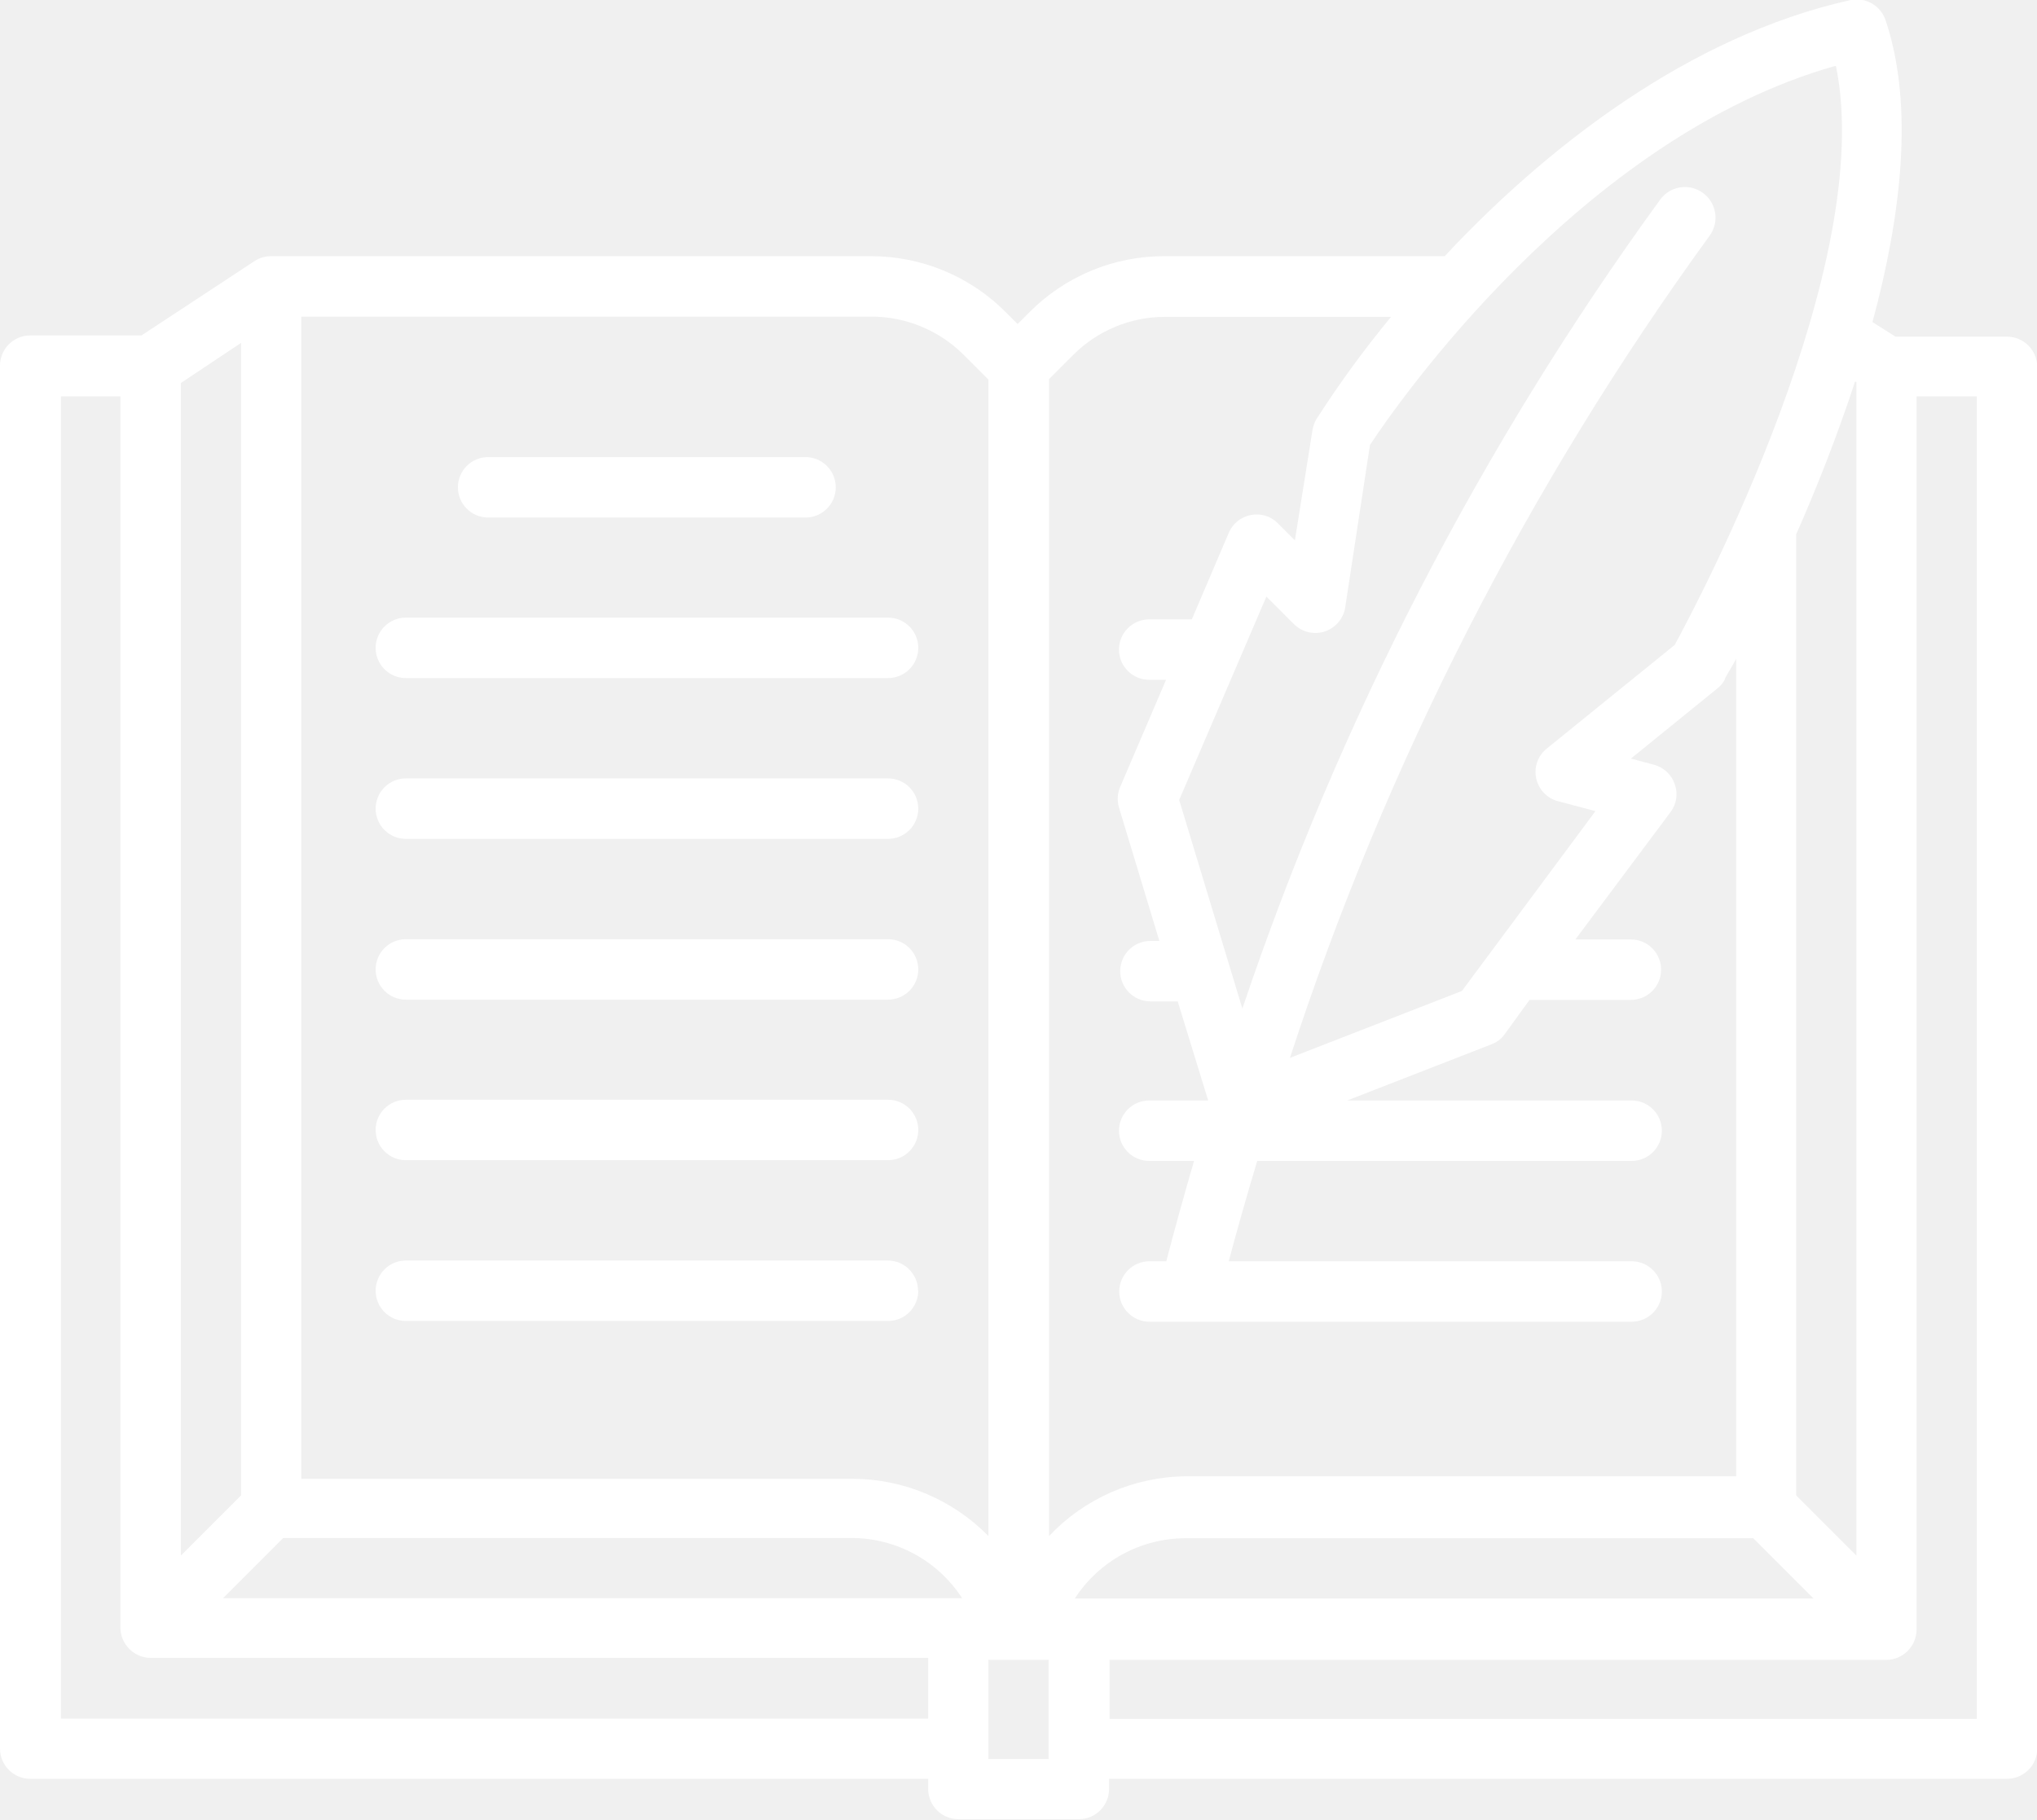
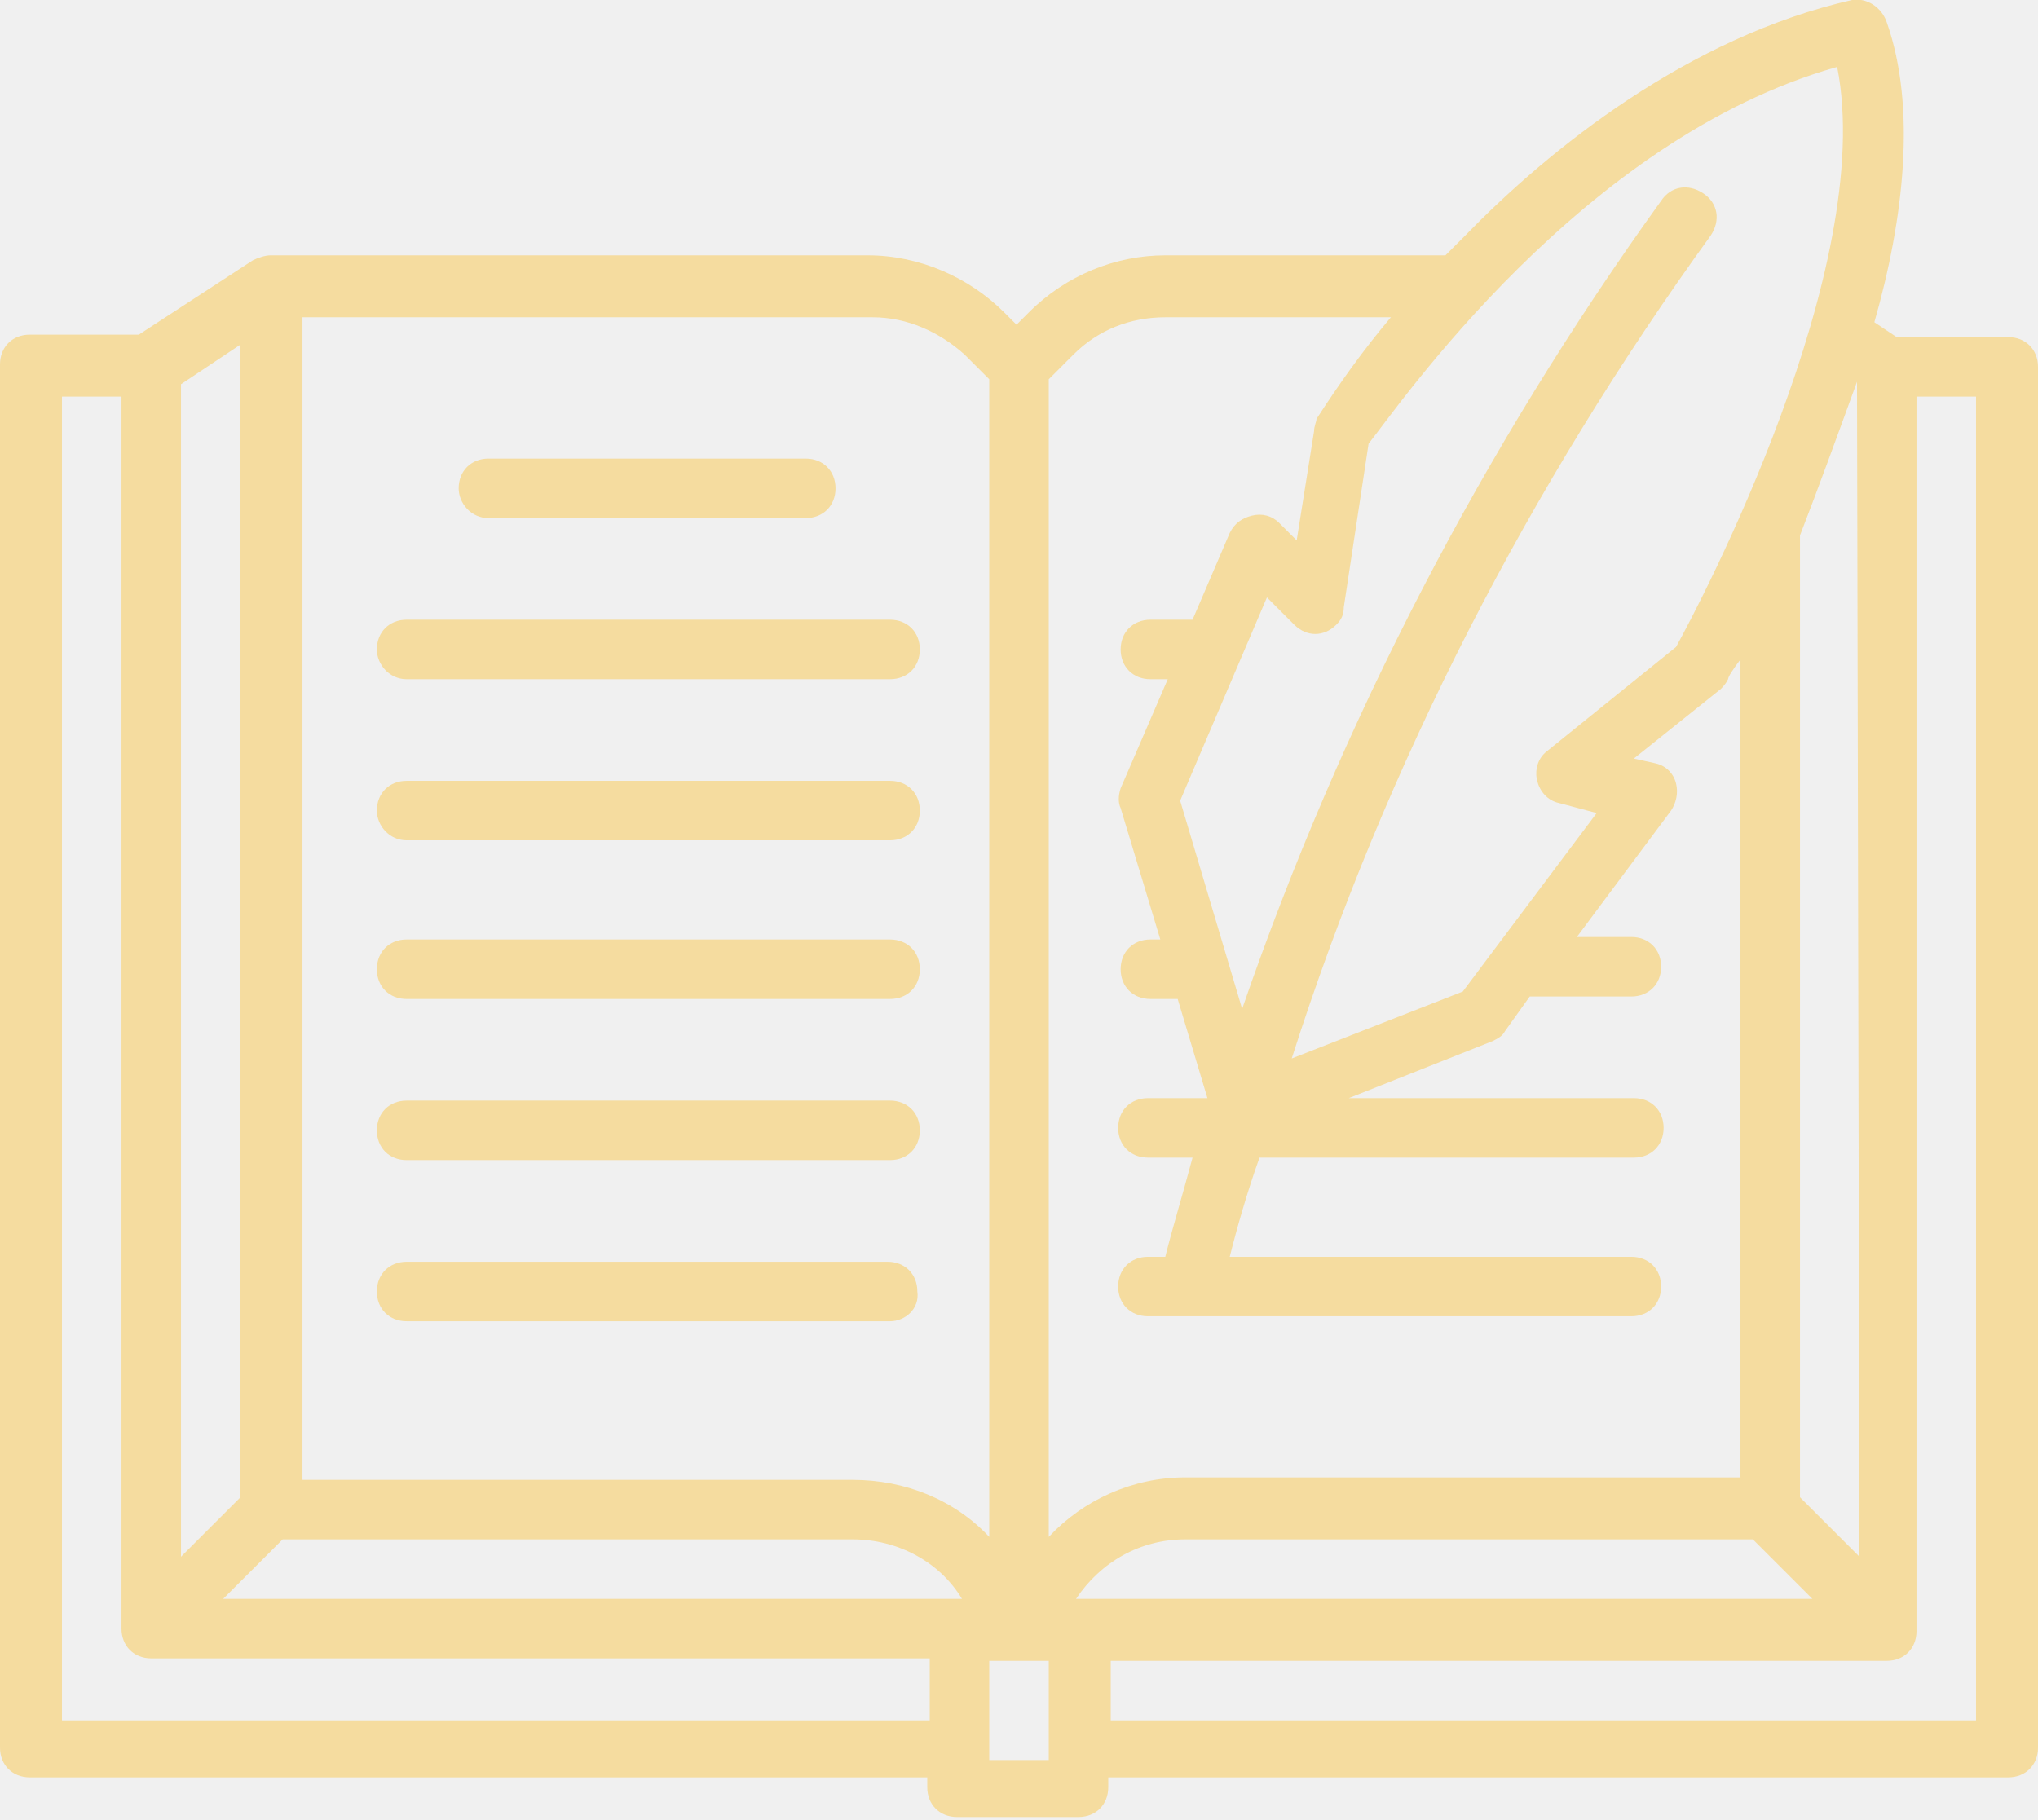
- <svg xmlns="http://www.w3.org/2000/svg" id="Layer_1" data-name="Layer 1" viewBox="0 0 82.21 73.43">
-   <defs>
-     <style>.cls-1{fill:#fff;}</style>
-   </defs>
+ <svg xmlns="http://www.w3.org/2000/svg" version="1.1" id="Layer_1" x="0px" y="0px" viewBox="0 0 82.2 73.4" style="enable-background:new 0 0 82.2 73.4;" xml:space="preserve">
+   <style type="text/css">
+ 	.st0{fill:#F5DC9F;}
+ </style>
  <g id="b">
    <g id="c">
-       <path class="cls-1" d="M81,13.59h-4.5L75.57,13c1.15-4.25,1.69-8.69.54-12.15A1.23,1.23,0,0,0,74.69,0C68.06,1.48,62.54,6,59.08,9.53c-.27.27-.52.54-.77.81H47a7.65,7.65,0,0,0-5.45,2.26l-.48.48-.48-.48a7.67,7.67,0,0,0-5.45-2.26H10.94a1.22,1.22,0,0,0-.67.2l-4.56,3H1.22A1.22,1.22,0,0,0,0,14.8V70.58A1.22,1.22,0,0,0,1.22,71.8H37.46v.41a1.22,1.22,0,0,0,1.22,1.22h4.86a1.22,1.22,0,0,0,1.22-1.22V71.8H81a1.22,1.22,0,0,0,1.22-1.22V14.81A1.22,1.22,0,0,0,81,13.59Zm-6.14,1.82.06,0V62.79l-2.43-2.43V21.57c.8-1.81,1.64-3.92,2.37-6.15ZM74.1,2.68c1.63,8.05-5.54,21.56-6.51,23.35l-5.17,4.19a1.2,1.2,0,0,0-.42,1.2,1.21,1.21,0,0,0,.88.92l1.51.4L59,40l-6.94,2.7A119.61,119.61,0,0,1,69,9.51a1.22,1.22,0,0,0-2-1.45A121.55,121.55,0,0,0,50.14,40.71l-2.55-8.42,3.52-8.21,1.11,1.11a1.22,1.22,0,0,0,2.07-.67l1-6.56c1.06-1.61,8.52-12.4,18.78-15.3ZM12.16,12.78h23a5.27,5.27,0,0,1,3.73,1.54l1,1V62a7.71,7.71,0,0,0-5.5-2.31H12.16ZM7.3,15.46l2.43-1.62V60.36L7.3,62.79ZM37.46,69.37h-35V16H4.86v49.7a1.23,1.23,0,0,0,1.22,1.22H37.46ZM9,64.51l2.43-2.43H34.39a5.32,5.32,0,0,1,4.44,2.43ZM42.32,71H39.89V67h2.43Zm0-55.68,1-1A5.23,5.23,0,0,1,47,12.79h9.14a42.62,42.62,0,0,0-3,4.11,1.21,1.21,0,0,0-.17.46l-.71,4.45-.69-.69a1.19,1.19,0,0,0-1.09-.33,1.21,1.21,0,0,0-.89.72L48.1,25H46.38a1.22,1.22,0,0,0,0,2.44h.68l-1.88,4.39a1.25,1.25,0,0,0,0,.83l1.61,5.32h-.36a1.22,1.22,0,0,0,0,2.44h1.1l1.23,4H46.38a1.22,1.22,0,0,0,0,2.44h1.81c-.43,1.47-.8,2.82-1.12,4.05h-.68a1.22,1.22,0,0,0,0,2.44H65.85a1.22,1.22,0,0,0,0-2.44H49.59c.33-1.24.71-2.59,1.15-4.05H65.85a1.22,1.22,0,0,0,0-2.44H54.37l5.83-2.27a1.13,1.13,0,0,0,.53-.41l1-1.38h4.09a1.22,1.22,0,0,0,0-2.44H63.58l3.84-5.14a1.2,1.2,0,0,0,.17-1.13,1.22,1.22,0,0,0-.83-.78l-.94-.25,3.5-2.84a1.09,1.09,0,0,0,.29-.35c0-.08.21-.37.46-.84v33H47.84A7.68,7.68,0,0,0,42.34,62V15.31Zm1.06,49.2a5.32,5.32,0,0,1,4.44-2.43H70.76l2.43,2.43H43.38Zm36.4,4.86h-35V67H76.13a1.23,1.23,0,0,0,1.22-1.22V16h2.43V69.37Z" />
-       <path class="cls-1" d="M19.7,20.89H32.51a1.22,1.22,0,0,0,0-2.44H19.7a1.22,1.22,0,0,0,0,2.44Z" />
-       <path class="cls-1" d="M16.38,27.37H35.84a1.22,1.22,0,1,0,0-2.44H16.38a1.22,1.22,0,1,0,0,2.44Z" />
-       <path class="cls-1" d="M16.38,33.86H35.84a1.22,1.22,0,0,0,0-2.44H16.38a1.22,1.22,0,1,0,0,2.44Z" />
-       <path class="cls-1" d="M16.38,40.35H35.84a1.22,1.22,0,0,0,0-2.44H16.38a1.22,1.22,0,0,0,0,2.44Z" />
-       <path class="cls-1" d="M16.38,46.83H35.84a1.22,1.22,0,0,0,0-2.44H16.38a1.22,1.22,0,1,0,0,2.44Z" />
-       <path class="cls-1" d="M37.05,52.1a1.22,1.22,0,0,0-1.22-1.22H16.38a1.22,1.22,0,0,0,0,2.44H35.84a1.22,1.22,0,0,0,1.22-1.22Z" />
+       <path class="st0" d="M81,13.6h-4.5L75.6,13c1.2-4.2,1.7-8.7,0.5-12.1c-0.2-0.6-0.8-1-1.4-0.9c-6.6,1.5-12.2,6-15.6,9.5    c-0.3,0.3-0.5,0.5-0.8,0.8H47c-2,0-4,0.8-5.5,2.3l-0.5,0.5l-0.5-0.5c-1.4-1.4-3.4-2.3-5.5-2.3H10.9c-0.2,0-0.5,0.1-0.7,0.2l-4.6,3    H1.2c-0.7,0-1.2,0.5-1.2,1.2c0,0,0,0,0,0v55.8c0,0.7,0.5,1.2,1.2,1.2c0,0,0,0,0,0h36.2v0.4c0,0.7,0.5,1.2,1.2,1.2c0,0,0,0,0,0h4.9    c0.7,0,1.2-0.5,1.2-1.2l0,0v-0.4H81c0.7,0,1.2-0.5,1.2-1.2l0,0V14.8C82.2,14.1,81.7,13.6,81,13.6L81,13.6z M74.9,15.4L74.9,15.4    l0.1,47.4l-2.4-2.4V21.6C73.3,19.8,74.1,17.6,74.9,15.4L74.9,15.4z M74.1,2.7c1.6,8.1-5.5,21.6-6.5,23.4l-5.2,4.2    c-0.4,0.3-0.5,0.8-0.4,1.2c0.1,0.4,0.4,0.8,0.9,0.9l1.5,0.4L59,40l-6.9,2.7C55.9,30.8,61.7,19.6,69,9.5c0.4-0.6,0.3-1.3-0.3-1.7    S67.4,7.5,67,8.1l0,0c-7.2,10-12.9,21-16.9,32.6l-2.5-8.4l3.5-8.2l1.1,1.1c0.5,0.5,1.2,0.5,1.7,0c0.2-0.2,0.3-0.4,0.3-0.7l1-6.6    C56.4,16.4,63.8,5.6,74.1,2.7L74.1,2.7z M12.2,12.8h23c1.4,0,2.7,0.6,3.7,1.5l1,1V62c-1.4-1.5-3.4-2.3-5.5-2.3H12.2V12.8z     M7.3,15.5l2.4-1.6v46.5l-2.4,2.4V15.5z M37.5,69.4h-35V16h2.4v49.7c0,0.7,0.5,1.2,1.2,1.2h31.4V69.4z M9,64.5l2.4-2.4h23    c1.8,0,3.5,0.9,4.4,2.4H9z M42.3,71h-2.4v-4h2.4V71z M42.3,15.3l1-1c1-1,2.3-1.5,3.7-1.5h9.1c-1.1,1.3-2.1,2.7-3,4.1    C53.1,17,53,17.2,53,17.4l-0.7,4.4l-0.7-0.7c-0.3-0.3-0.7-0.4-1.1-0.3c-0.4,0.1-0.7,0.3-0.9,0.7L48.1,25h-1.7    c-0.7,0-1.2,0.5-1.2,1.2c0,0.7,0.5,1.2,1.2,1.2h0.7l-1.9,4.4c-0.1,0.3-0.1,0.6,0,0.8l1.6,5.3h-0.4c-0.7,0-1.2,0.5-1.2,1.2    c0,0.7,0.5,1.2,1.2,1.2h1.1l1.2,4h-2.4c-0.7,0-1.2,0.5-1.2,1.2c0,0.7,0.5,1.2,1.2,1.2h1.8c-0.4,1.5-0.8,2.8-1.1,4h-0.7    c-0.7,0-1.2,0.5-1.2,1.2c0,0.7,0.5,1.2,1.2,1.2h19.5c0.7,0,1.2-0.5,1.2-1.2c0-0.7-0.5-1.2-1.2-1.2H49.6c0.3-1.2,0.7-2.6,1.2-4    h15.1c0.7,0,1.2-0.5,1.2-1.2c0-0.7-0.5-1.2-1.2-1.2H54.4l5.8-2.3c0.2-0.1,0.4-0.2,0.5-0.4l1-1.4h4.1c0.7,0,1.2-0.5,1.2-1.2    c0-0.7-0.5-1.2-1.2-1.2h-2.2l3.8-5.1c0.2-0.3,0.3-0.7,0.2-1.1c-0.1-0.4-0.4-0.7-0.8-0.8l-0.9-0.2l3.5-2.8c0.1-0.1,0.2-0.2,0.3-0.4    c0-0.1,0.2-0.4,0.5-0.8v33H47.8c-2.1,0-4.1,0.9-5.5,2.4L42.3,15.3L42.3,15.3z M43.4,64.5c1-1.5,2.6-2.4,4.4-2.4h22.9l2.4,2.4H43.4    z M79.8,69.4h-35V67h31.3c0.7,0,1.2-0.5,1.2-1.2V16h2.4V69.4L79.8,69.4z" />
+       <path class="st0" d="M19.7,20.9h12.8c0.7,0,1.2-0.5,1.2-1.2c0-0.7-0.5-1.2-1.2-1.2H19.7c-0.7,0-1.2,0.5-1.2,1.2    C18.5,20.3,19,20.9,19.7,20.9z" />
+       <path class="st0" d="M16.4,27.4h19.5c0.7,0,1.2-0.5,1.2-1.2c0-0.7-0.5-1.2-1.2-1.2H16.4c-0.7,0-1.2,0.5-1.2,1.2    C15.2,26.8,15.7,27.4,16.4,27.4z" />
+       <path class="st0" d="M16.4,33.9h19.5c0.7,0,1.2-0.5,1.2-1.2c0-0.7-0.5-1.2-1.2-1.2H16.4c-0.7,0-1.2,0.5-1.2,1.2    C15.2,33.3,15.7,33.9,16.4,33.9z" />
+       <path class="st0" d="M16.4,40.3h19.5c0.7,0,1.2-0.5,1.2-1.2c0-0.7-0.5-1.2-1.2-1.2H16.4c-0.7,0-1.2,0.5-1.2,1.2    C15.2,39.8,15.7,40.3,16.4,40.3z" />
+       <path class="st0" d="M16.4,46.8h19.5c0.7,0,1.2-0.5,1.2-1.2c0-0.7-0.5-1.2-1.2-1.2H16.4c-0.7,0-1.2,0.5-1.2,1.2    S15.7,46.8,16.4,46.8C16.4,46.8,16.4,46.8,16.4,46.8z" />
+       <path class="st0" d="M37,52.1c0-0.7-0.5-1.2-1.2-1.2c0,0,0,0,0,0H16.4c-0.7,0-1.2,0.5-1.2,1.2c0,0.7,0.5,1.2,1.2,1.2h19.5    C36.5,53.3,37.1,52.8,37,52.1C37.1,52.1,37.1,52.1,37,52.1L37,52.1z" />
    </g>
  </g>
</svg>
